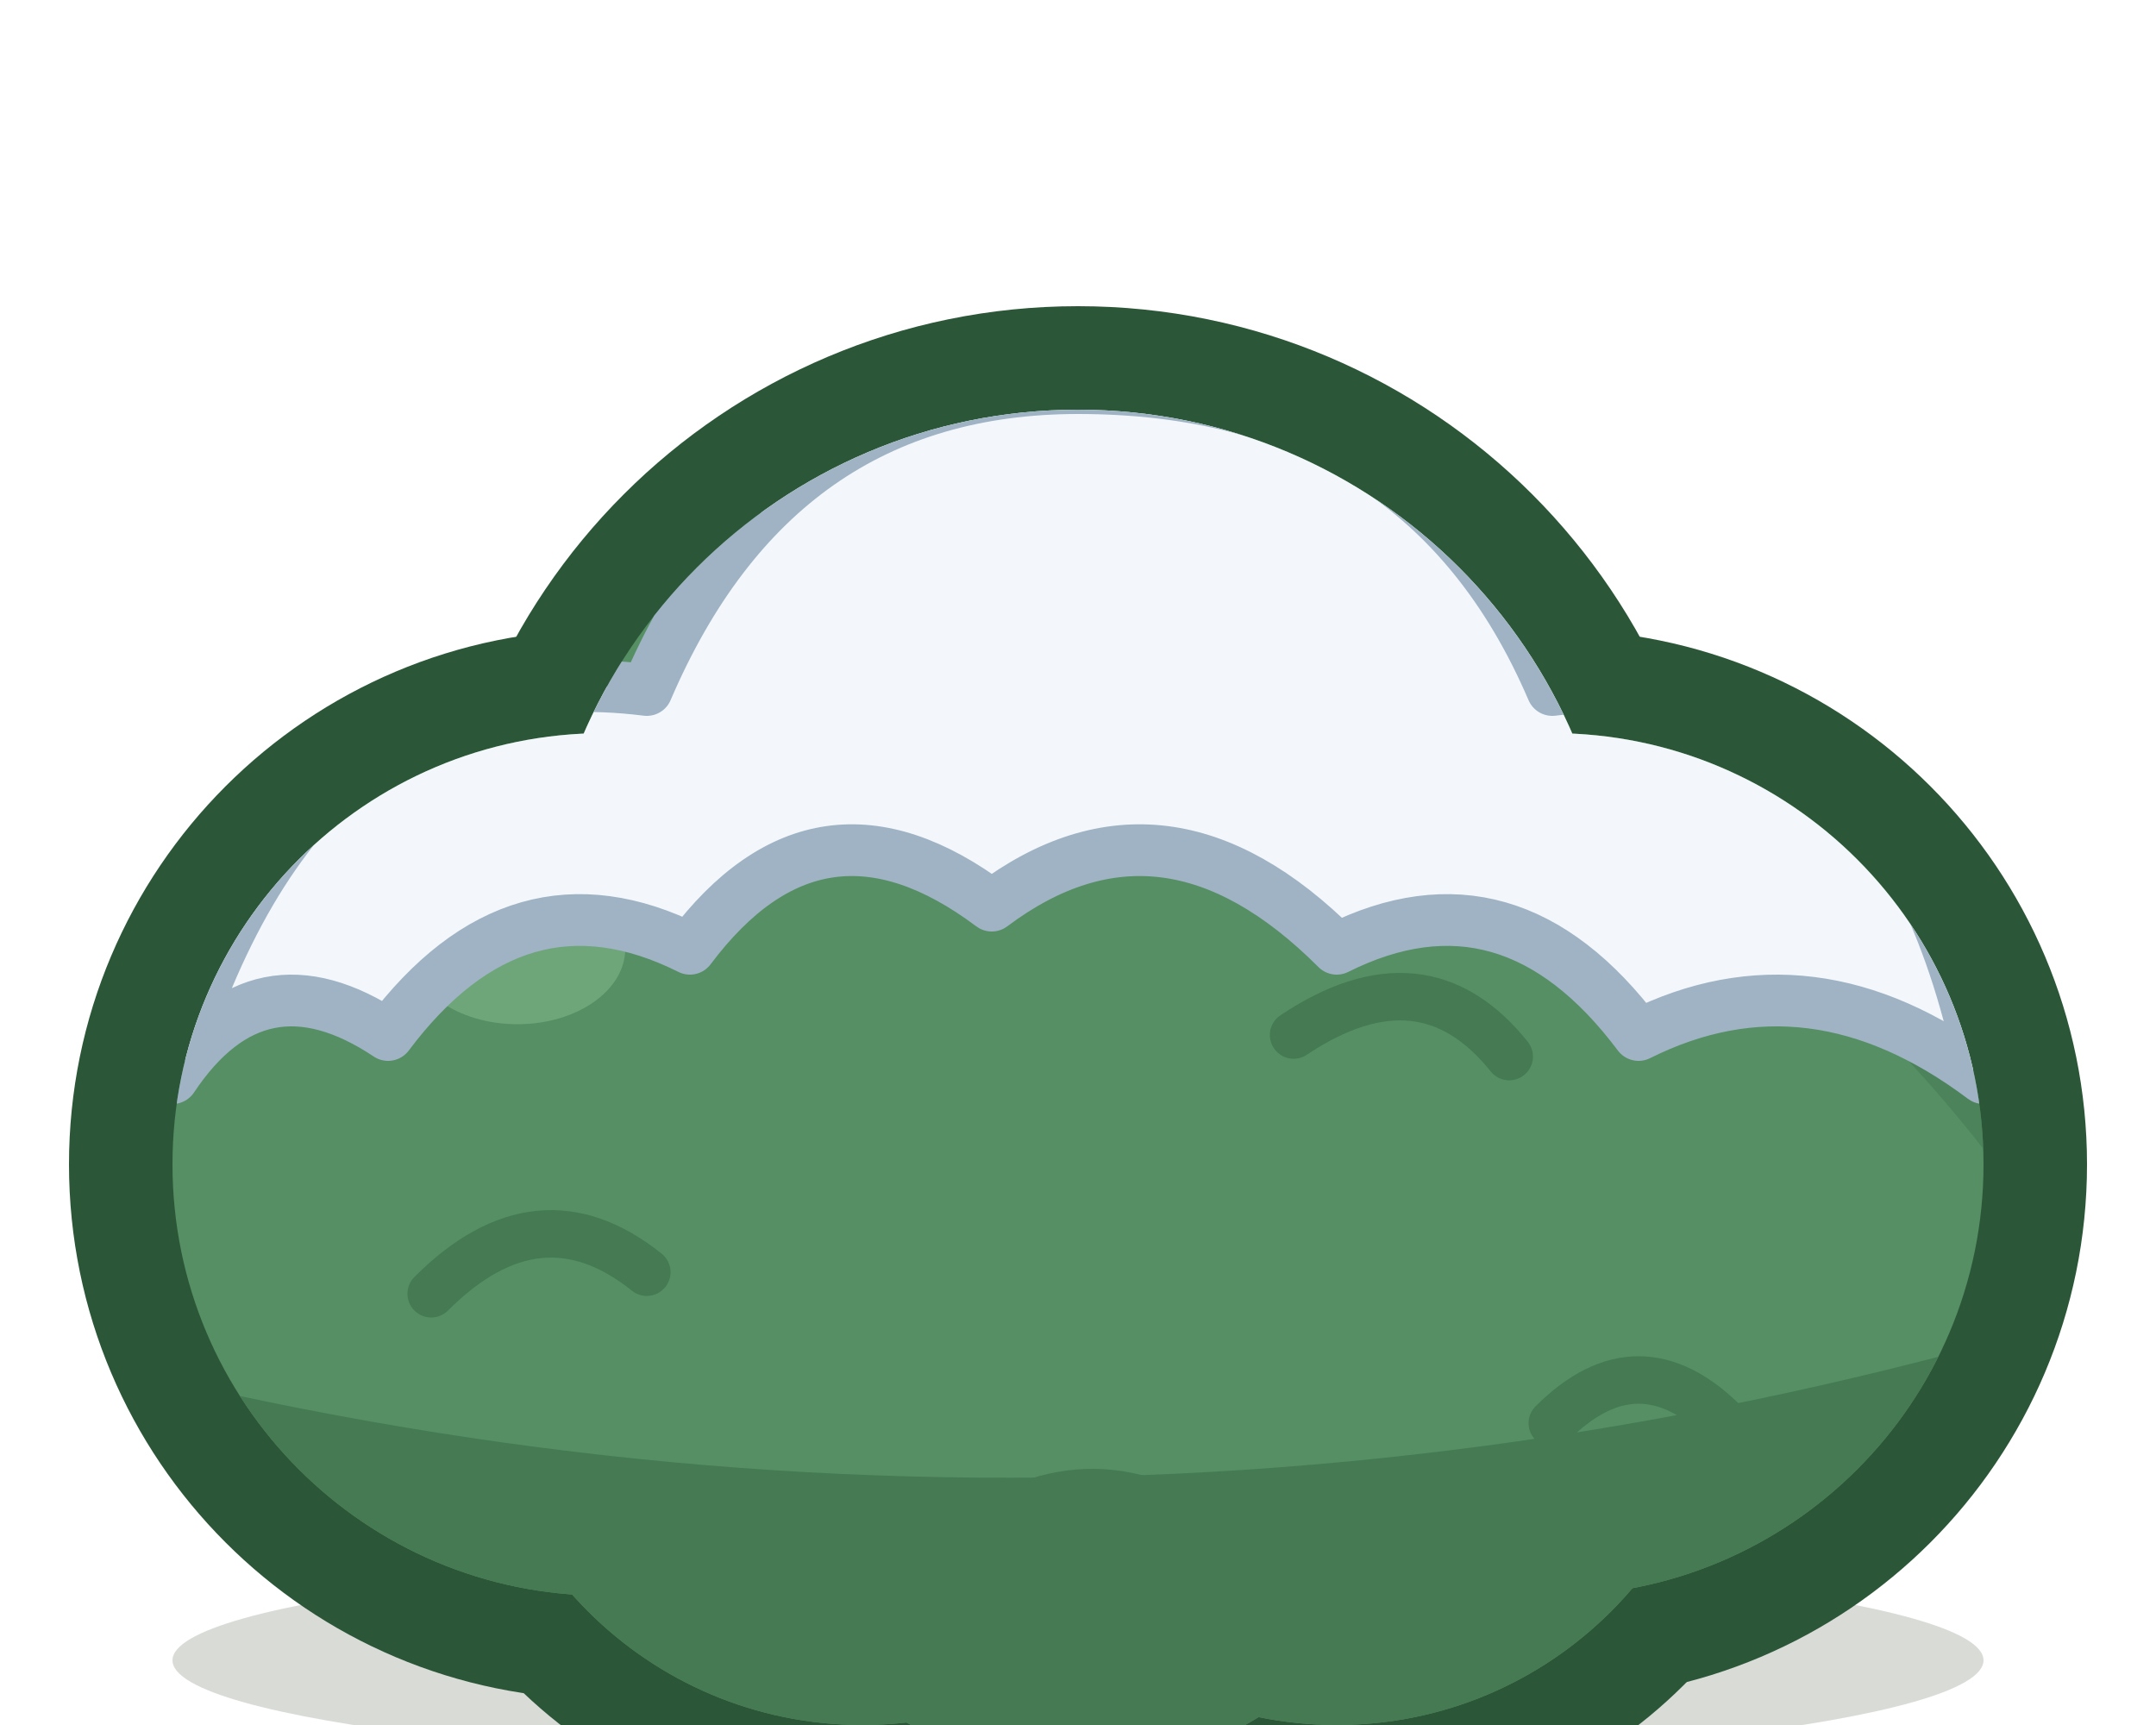
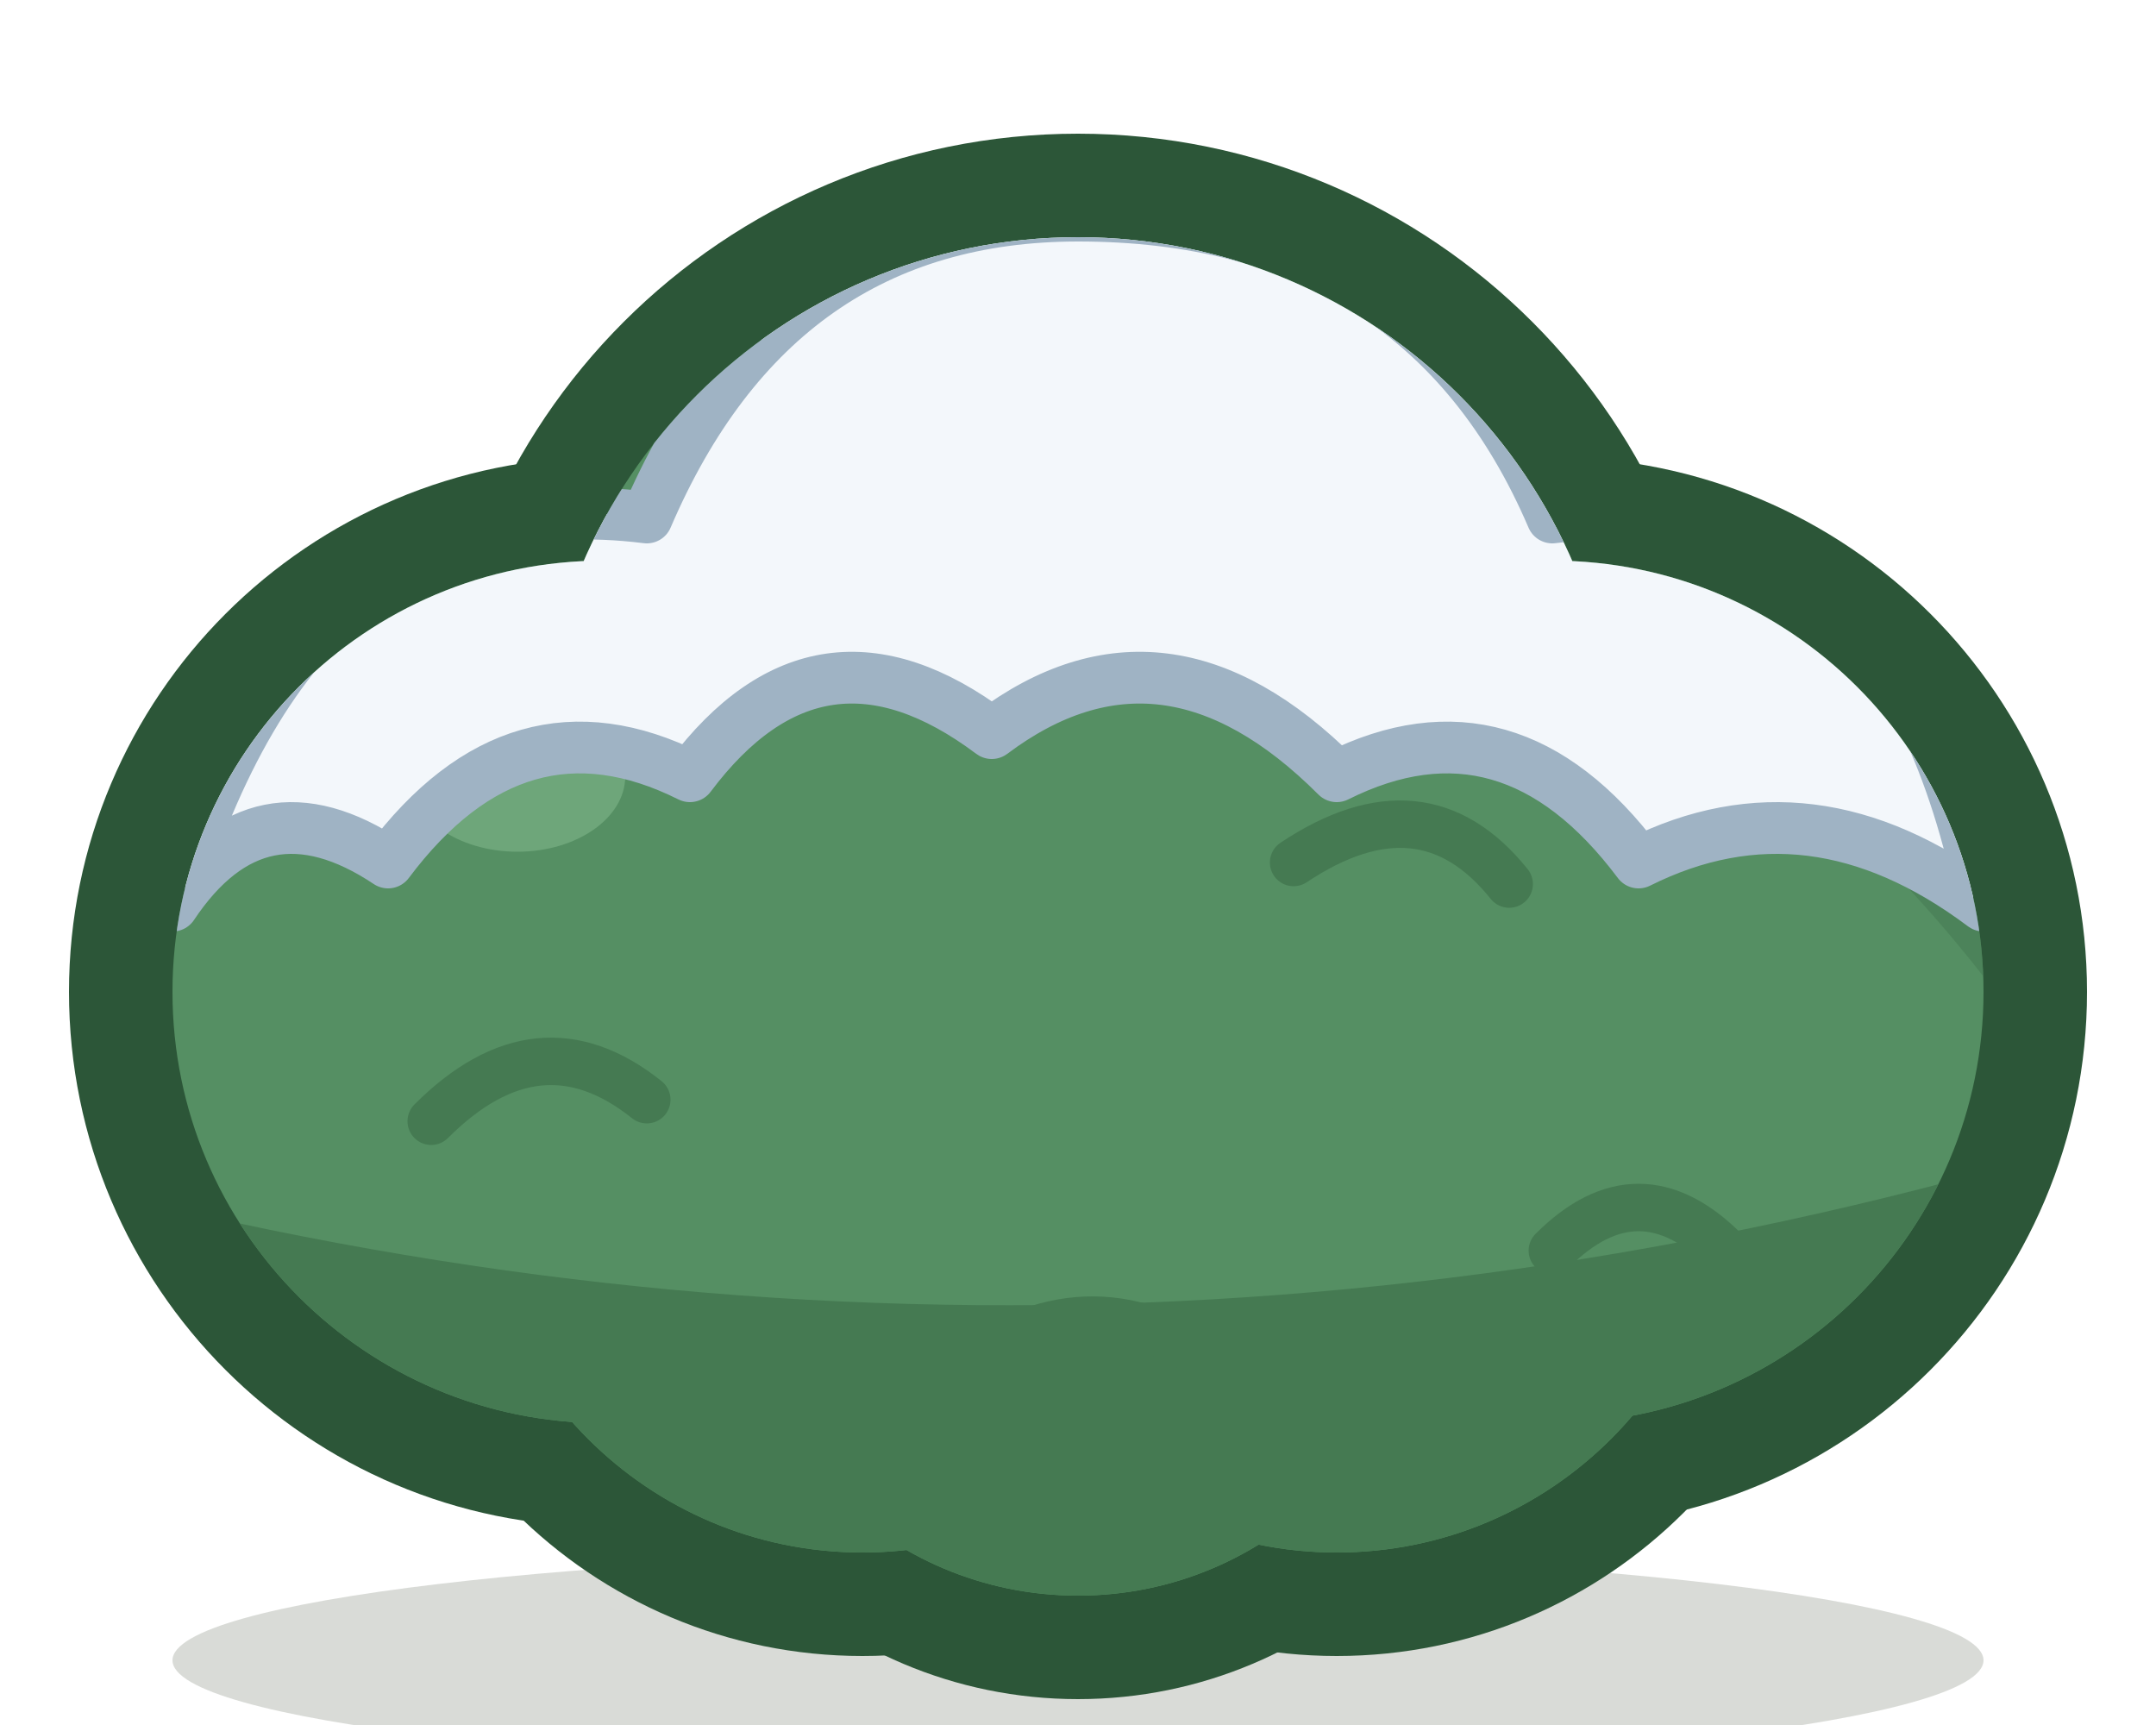
<svg xmlns="http://www.w3.org/2000/svg" viewBox="0 0 100 80" width="100" height="80">
  <defs>
    <clipPath id="b">
      <circle cx="28" cy="54" r="20" />
      <circle cx="50" cy="44" r="25" />
      <circle cx="72" cy="54" r="20" />
      <circle cx="40" cy="62" r="18" />
      <circle cx="62" cy="62" r="18" />
      <circle cx="50" cy="66" r="16" />
    </clipPath>
  </defs>
  <ellipse cx="50" cy="77" rx="42" ry="5" fill="#2e3a22" opacity="0.18" />
-   <g fill="#2c5638" stroke="#2c5638" stroke-width="9.6" stroke-linejoin="round" stroke-linecap="round">
-     <circle cx="28" cy="54" r="20" fill="#2c5638" />
-     <circle cx="50" cy="44" r="25" fill="#2c5638" />
-     <circle cx="72" cy="54" r="20" fill="#2c5638" />
-     <circle cx="40" cy="62" r="18" fill="#2c5638" />
-     <circle cx="62" cy="62" r="18" fill="#2c5638" />
-     <circle cx="50" cy="66" r="16" fill="#2c5638" />
-   </g>
-   <circle cx="28" cy="54" r="20" fill="#558f63" />
-   <circle cx="50" cy="44" r="25" fill="#558f63" />
-   <circle cx="72" cy="54" r="20" fill="#558f63" />
-   <circle cx="40" cy="62" r="18" fill="#558f63" />
-   <circle cx="62" cy="62" r="18" fill="#558f63" />
-   <circle cx="50" cy="66" r="16" fill="#558f63" />
-   <g clip-path="url(#b)">
-     <path d="M0 62Q50 76 100 60L100 90L0 90Z" fill="#457a52" />
-     <path d="M54 30Q80 36 94 56L100 0Z" fill="#457a52" opacity="0.55" />
-     <ellipse cx="40" cy="34" rx="7" ry="4.9" fill="#6ea67a" />
-     <ellipse cx="24" cy="44" rx="5" ry="3.5" fill="#6ea67a" />
-     <ellipse cx="60" cy="30" rx="4" ry="2.8" fill="#6ea67a" />
-     <path d="M20 60q5 -5 10 -1M60 48q6 -4 10 1M44 72q6 -5 12 -1M72 66q4 -4 8 0" fill="none" stroke="#457a52" stroke-width="2.2" stroke-linejoin="round" stroke-linecap="round" />
-     <path d="M8 50Q14 30 30 32Q36 18 50 18Q66 18 72 32Q88 30 92 50Q84 44 76 48Q70 40 62 44Q54 36 46 42Q38 36 32 44Q24 40 18 48Q12 44 8 50Z" fill="#f3f7fb" stroke="#9fb3c4" stroke-width="2.4" stroke-linejoin="round" stroke-linecap="round" />
+   <g transform="translate(0,-8)">
+     <g fill="#2c5638" stroke="#2c5638" stroke-width="9.6" stroke-linejoin="round" stroke-linecap="round">
+       <circle cx="28" cy="54" r="20" fill="#2c5638" />
+       <circle cx="50" cy="44" r="25" fill="#2c5638" />
+       <circle cx="72" cy="54" r="20" fill="#2c5638" />
+       <circle cx="40" cy="62" r="18" fill="#2c5638" />
+       <circle cx="62" cy="62" r="18" fill="#2c5638" />
+       <circle cx="50" cy="66" r="16" fill="#2c5638" />
+     </g>
+     <circle cx="28" cy="54" r="20" fill="#558f63" />
+     <circle cx="50" cy="44" r="25" fill="#558f63" />
+     <circle cx="72" cy="54" r="20" fill="#558f63" />
+     <circle cx="40" cy="62" r="18" fill="#558f63" />
+     <circle cx="62" cy="62" r="18" fill="#558f63" />
+     <circle cx="50" cy="66" r="16" fill="#558f63" />
+     <g clip-path="url(#b)">
+       <path d="M0 62Q50 76 100 60L100 90L0 90Z" fill="#457a52" />
+       <path d="M54 30Q80 36 94 56L100 0Z" fill="#457a52" opacity="0.55" />
+       <ellipse cx="40" cy="34" rx="7" ry="4.9" fill="#6ea67a" />
+       <ellipse cx="24" cy="44" rx="5" ry="3.5" fill="#6ea67a" />
+       <ellipse cx="60" cy="30" rx="4" ry="2.8" fill="#6ea67a" />
+       <path d="M20 60q5 -5 10 -1M60 48q6 -4 10 1M44 72q6 -5 12 -1M72 66q4 -4 8 0" fill="none" stroke="#457a52" stroke-width="2.2" stroke-linejoin="round" stroke-linecap="round" />
+       <path d="M8 50Q14 30 30 32Q36 18 50 18Q66 18 72 32Q88 30 92 50Q84 44 76 48Q70 40 62 44Q54 36 46 42Q38 36 32 44Q24 40 18 48Q12 44 8 50Z" fill="#f3f7fb" stroke="#9fb3c4" stroke-width="2.4" stroke-linejoin="round" stroke-linecap="round" />
+     </g>
  </g>
</svg>
